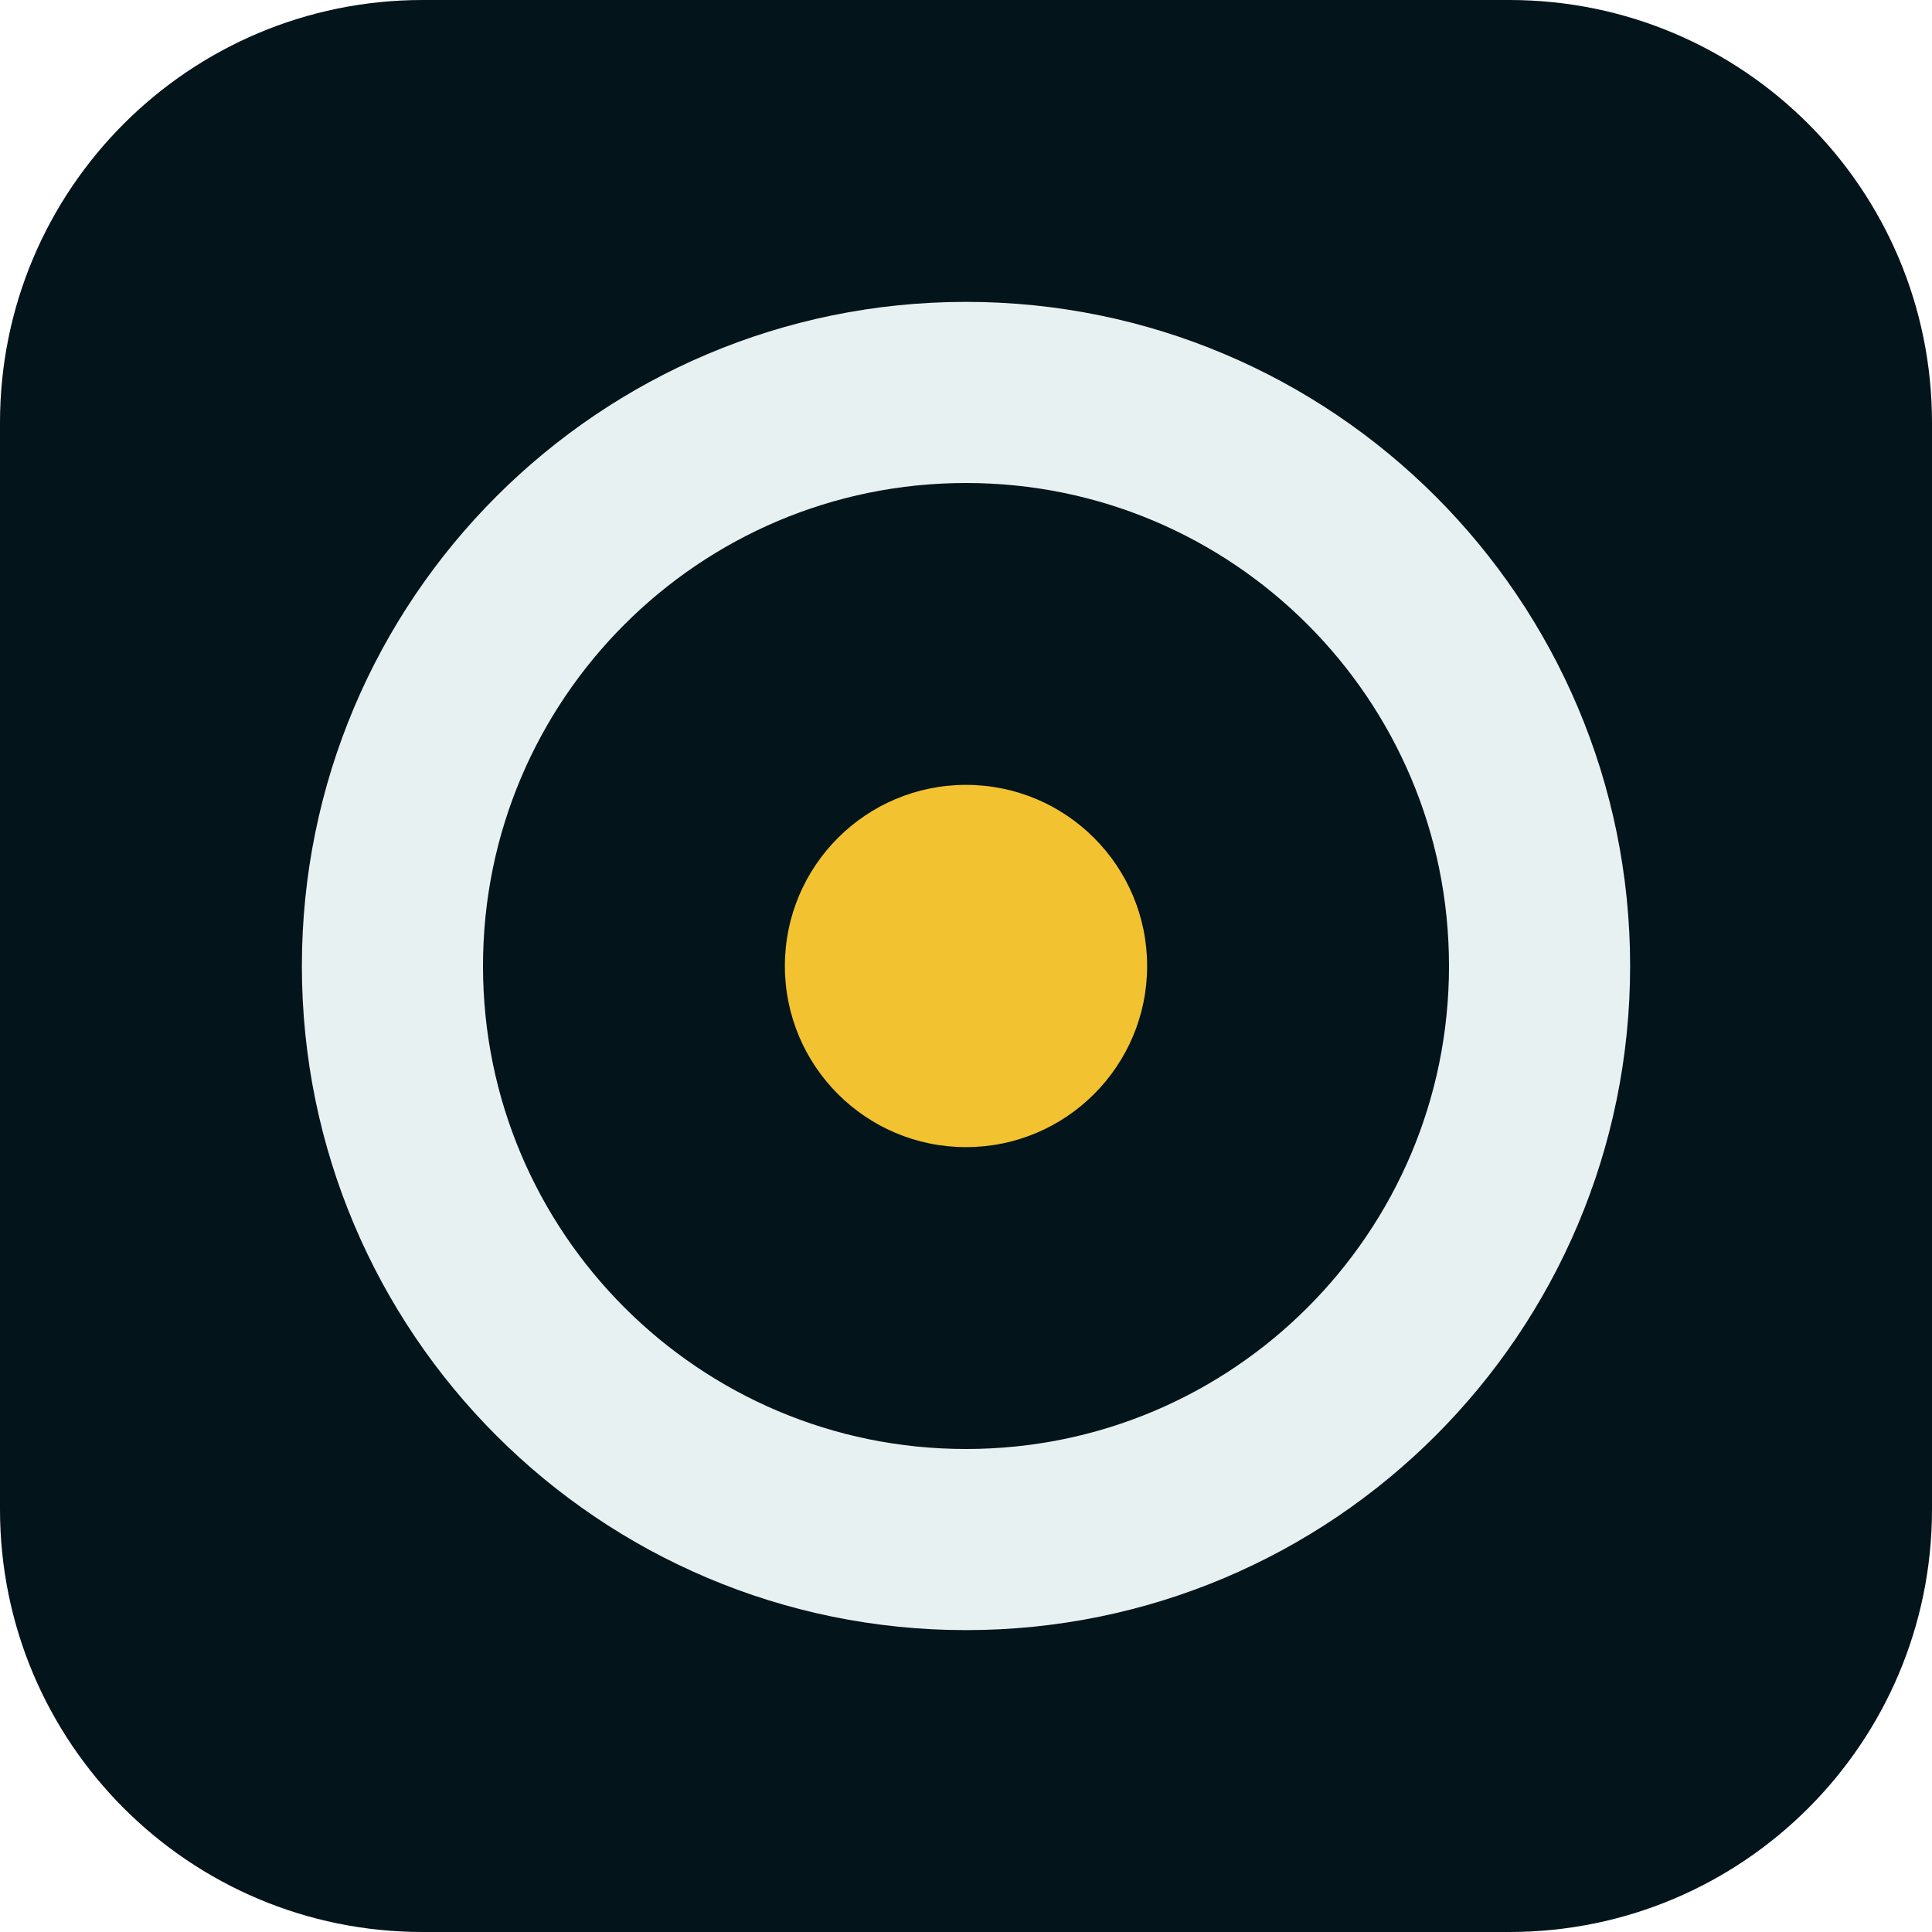
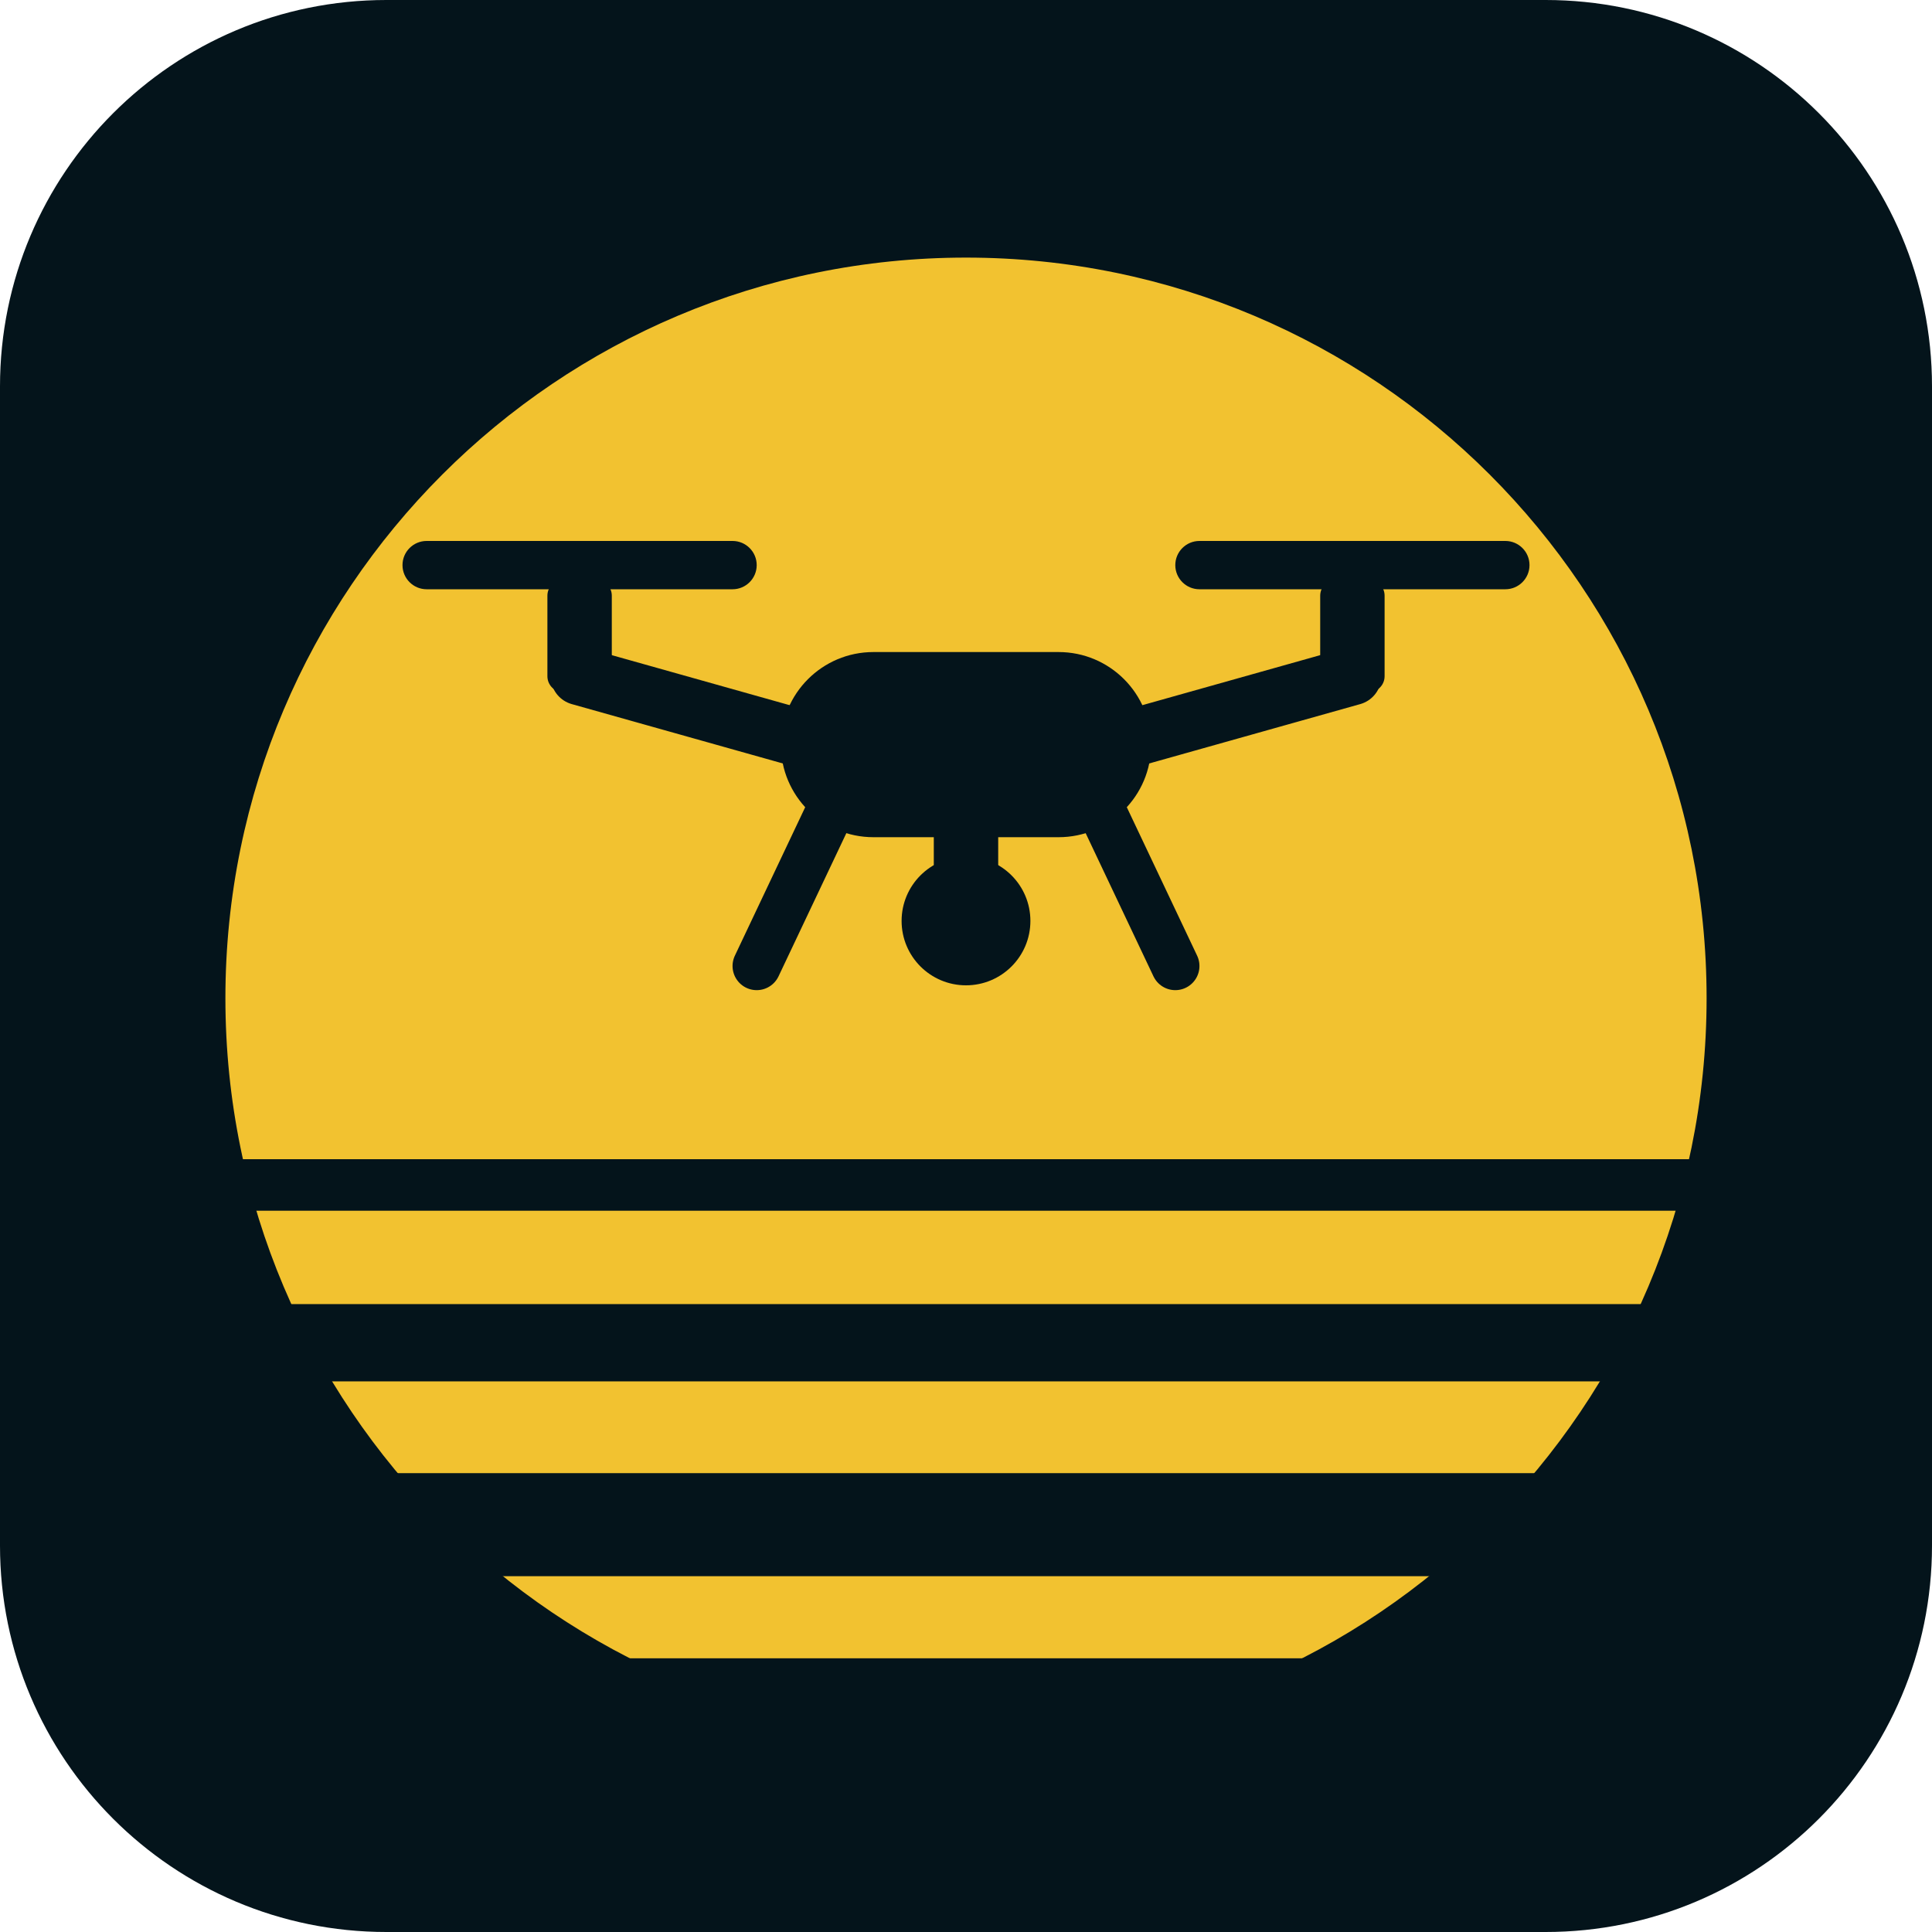
- <svg xmlns="http://www.w3.org/2000/svg" viewBox="0 0 32 32">
-   <rect width="32" height="32" rx="7" fill="#04141B" />
-   <circle cx="16" cy="16" r="9.5" fill="none" stroke="#E8F1F2" stroke-width="3" />
-   <circle cx="16" cy="16" r="3" fill="#F2C230" />
+ <svg xmlns="http://www.w3.org/2000/svg" viewBox="0 0 120 120">
+   <rect width="120" height="120" rx="24" fill="#04141B" />
+   <circle cx="60" cy="62" r="46" fill="#F2C230" />
+   <g fill="#04141B">
+     <rect x="8" y="72" width="104" height="3.2" />
+     <rect x="8" y="81" width="104" height="4.8" />
+     <rect x="8" y="91.5" width="104" height="6.4" />
+     <rect x="8" y="103" width="104" height="8" />
+     <rect x="25" y="33.6" width="22" height="3" rx="1.5" />
+     <rect x="73" y="33.6" width="22" height="3" rx="1.5" />
+     <rect x="34" y="36" width="4" height="7" rx="1" />
+     <rect x="82" y="36" width="4" height="7" rx="1" />
+     <rect x="48.5" y="40.5" width="23" height="11.5" rx="5.75" />
+     <rect x="58" y="51" width="4" height="4" />
+     <circle cx="60" cy="57.2" r="4" />
+   </g>
+   <g stroke="#04141B" fill="none" stroke-linecap="round">
+     <path d="M36 42 L52 46.5 M84 42 L68 46.5" stroke-width="3.6" />
+     <path d="M51.5 50.5 L47 60 M68.5 50.5 L73 60" stroke-width="3" />
+   </g>
</svg>
